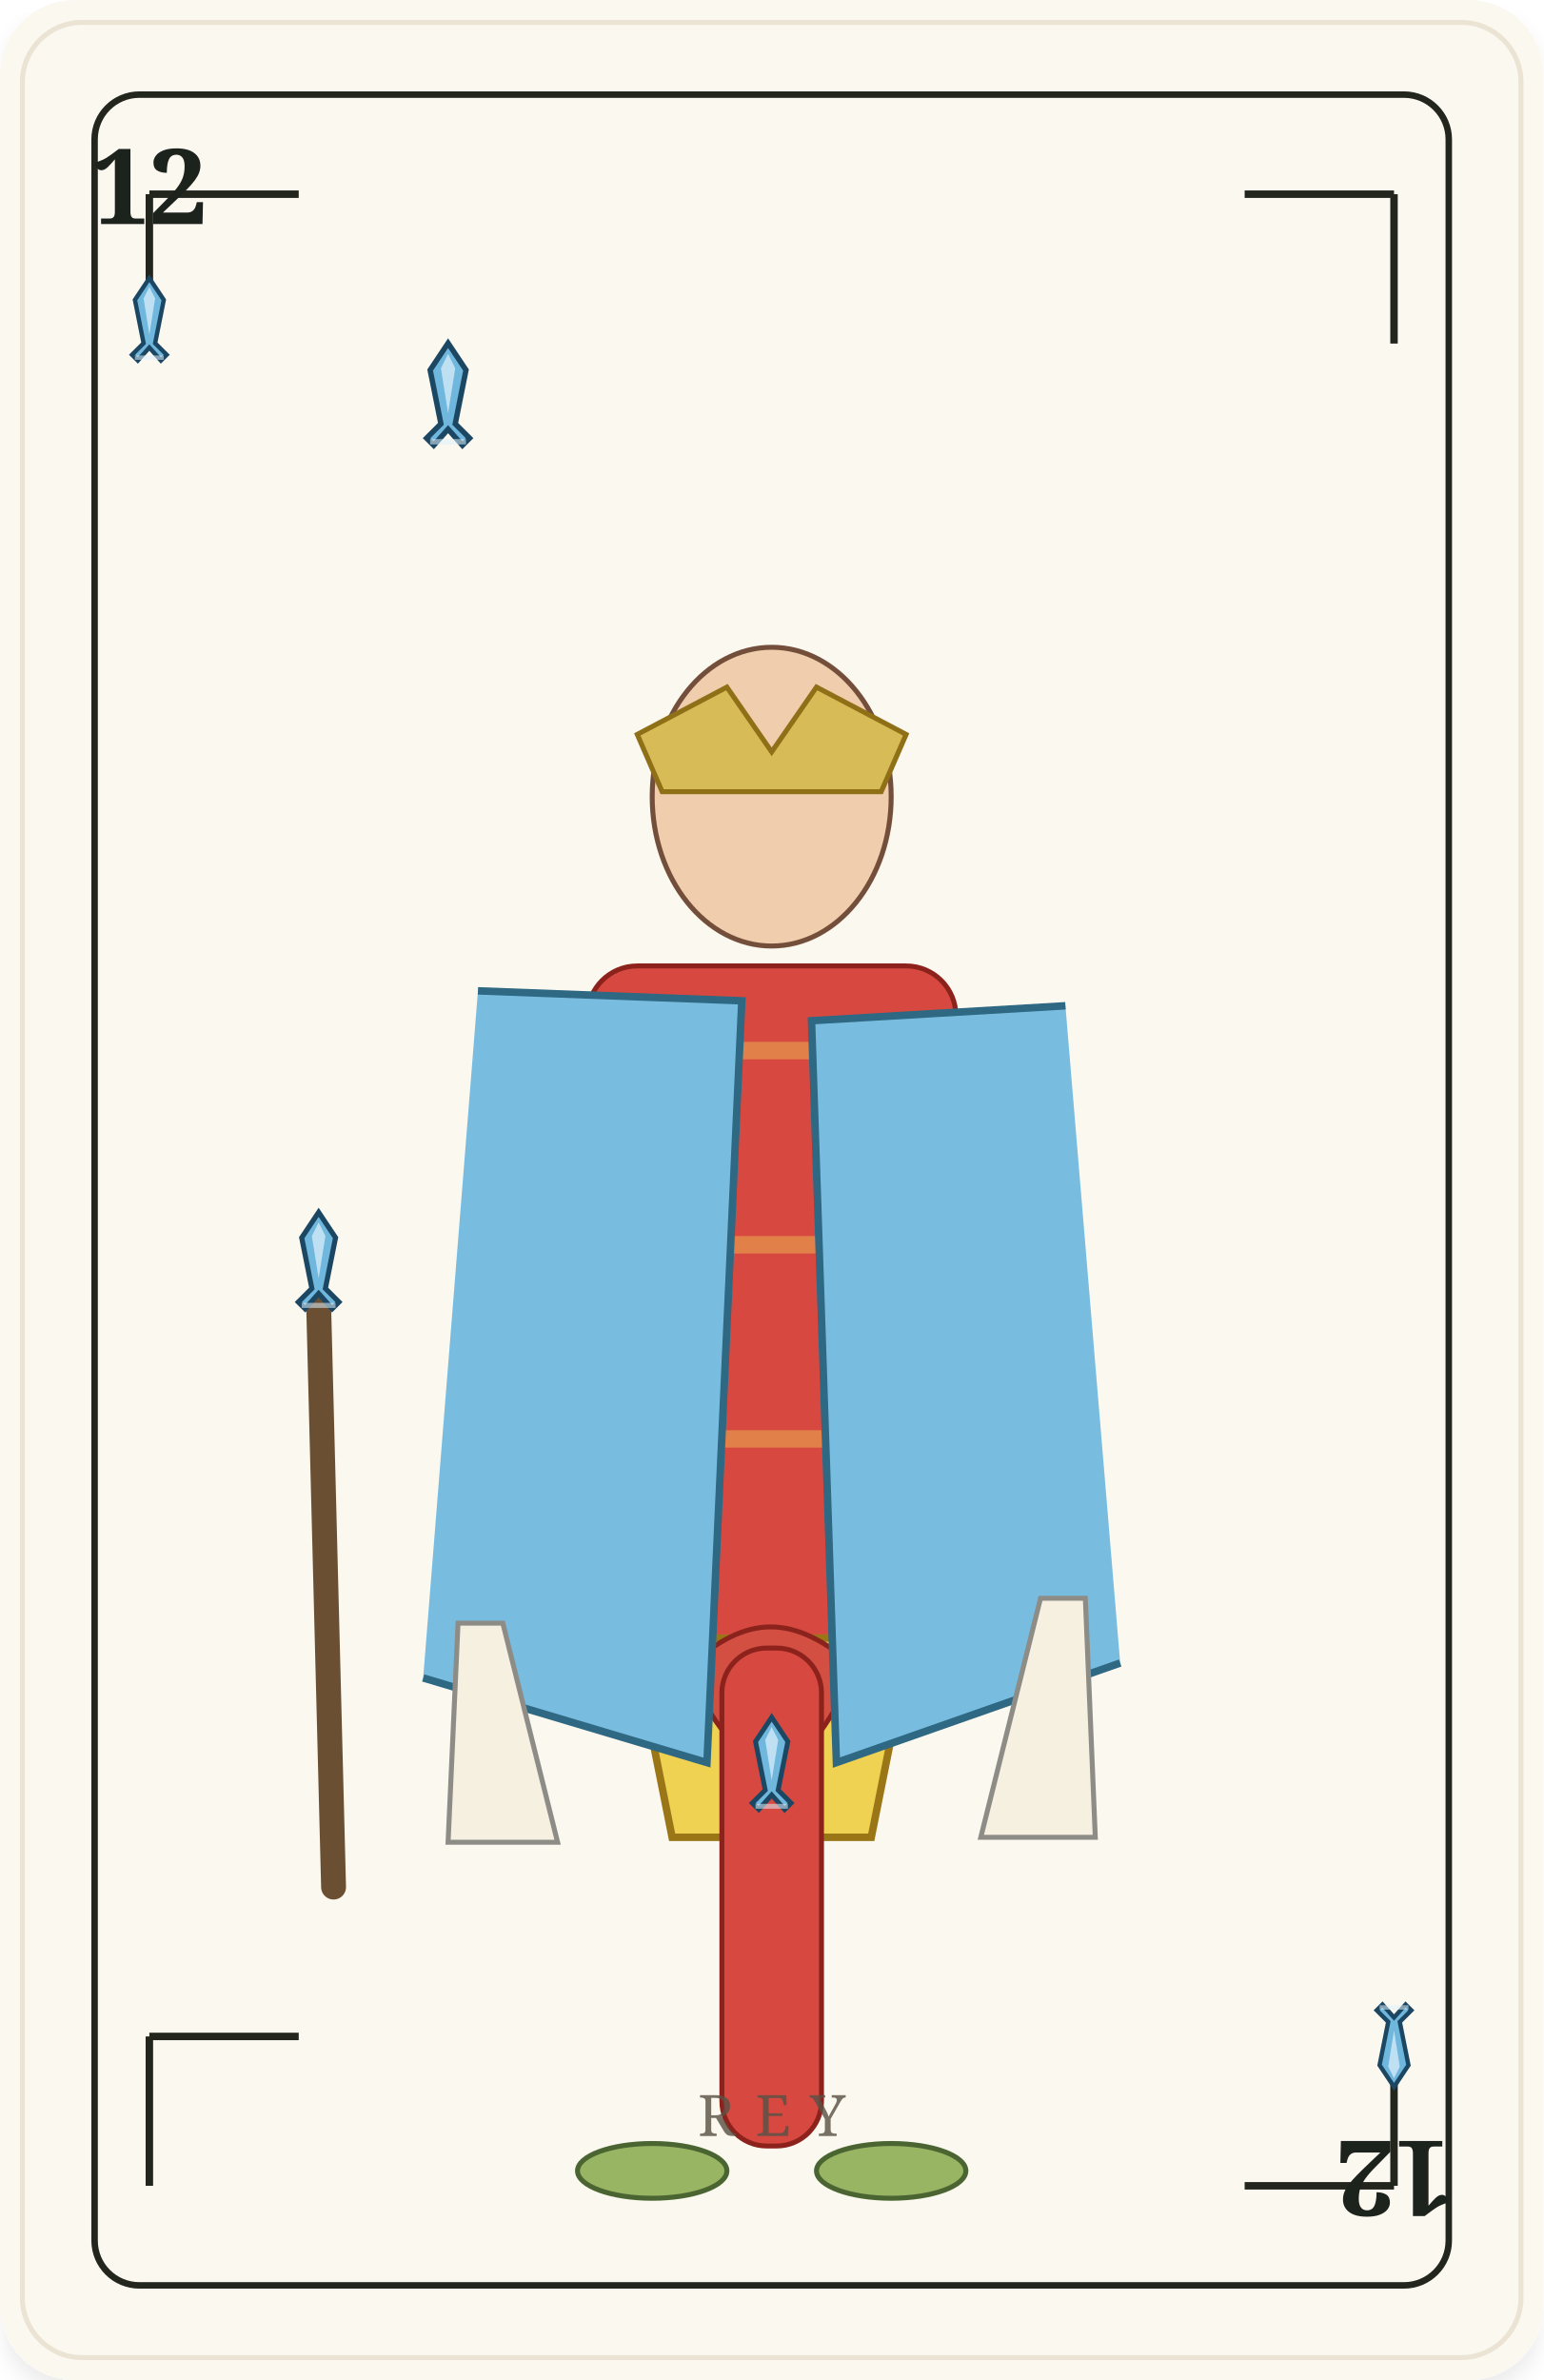
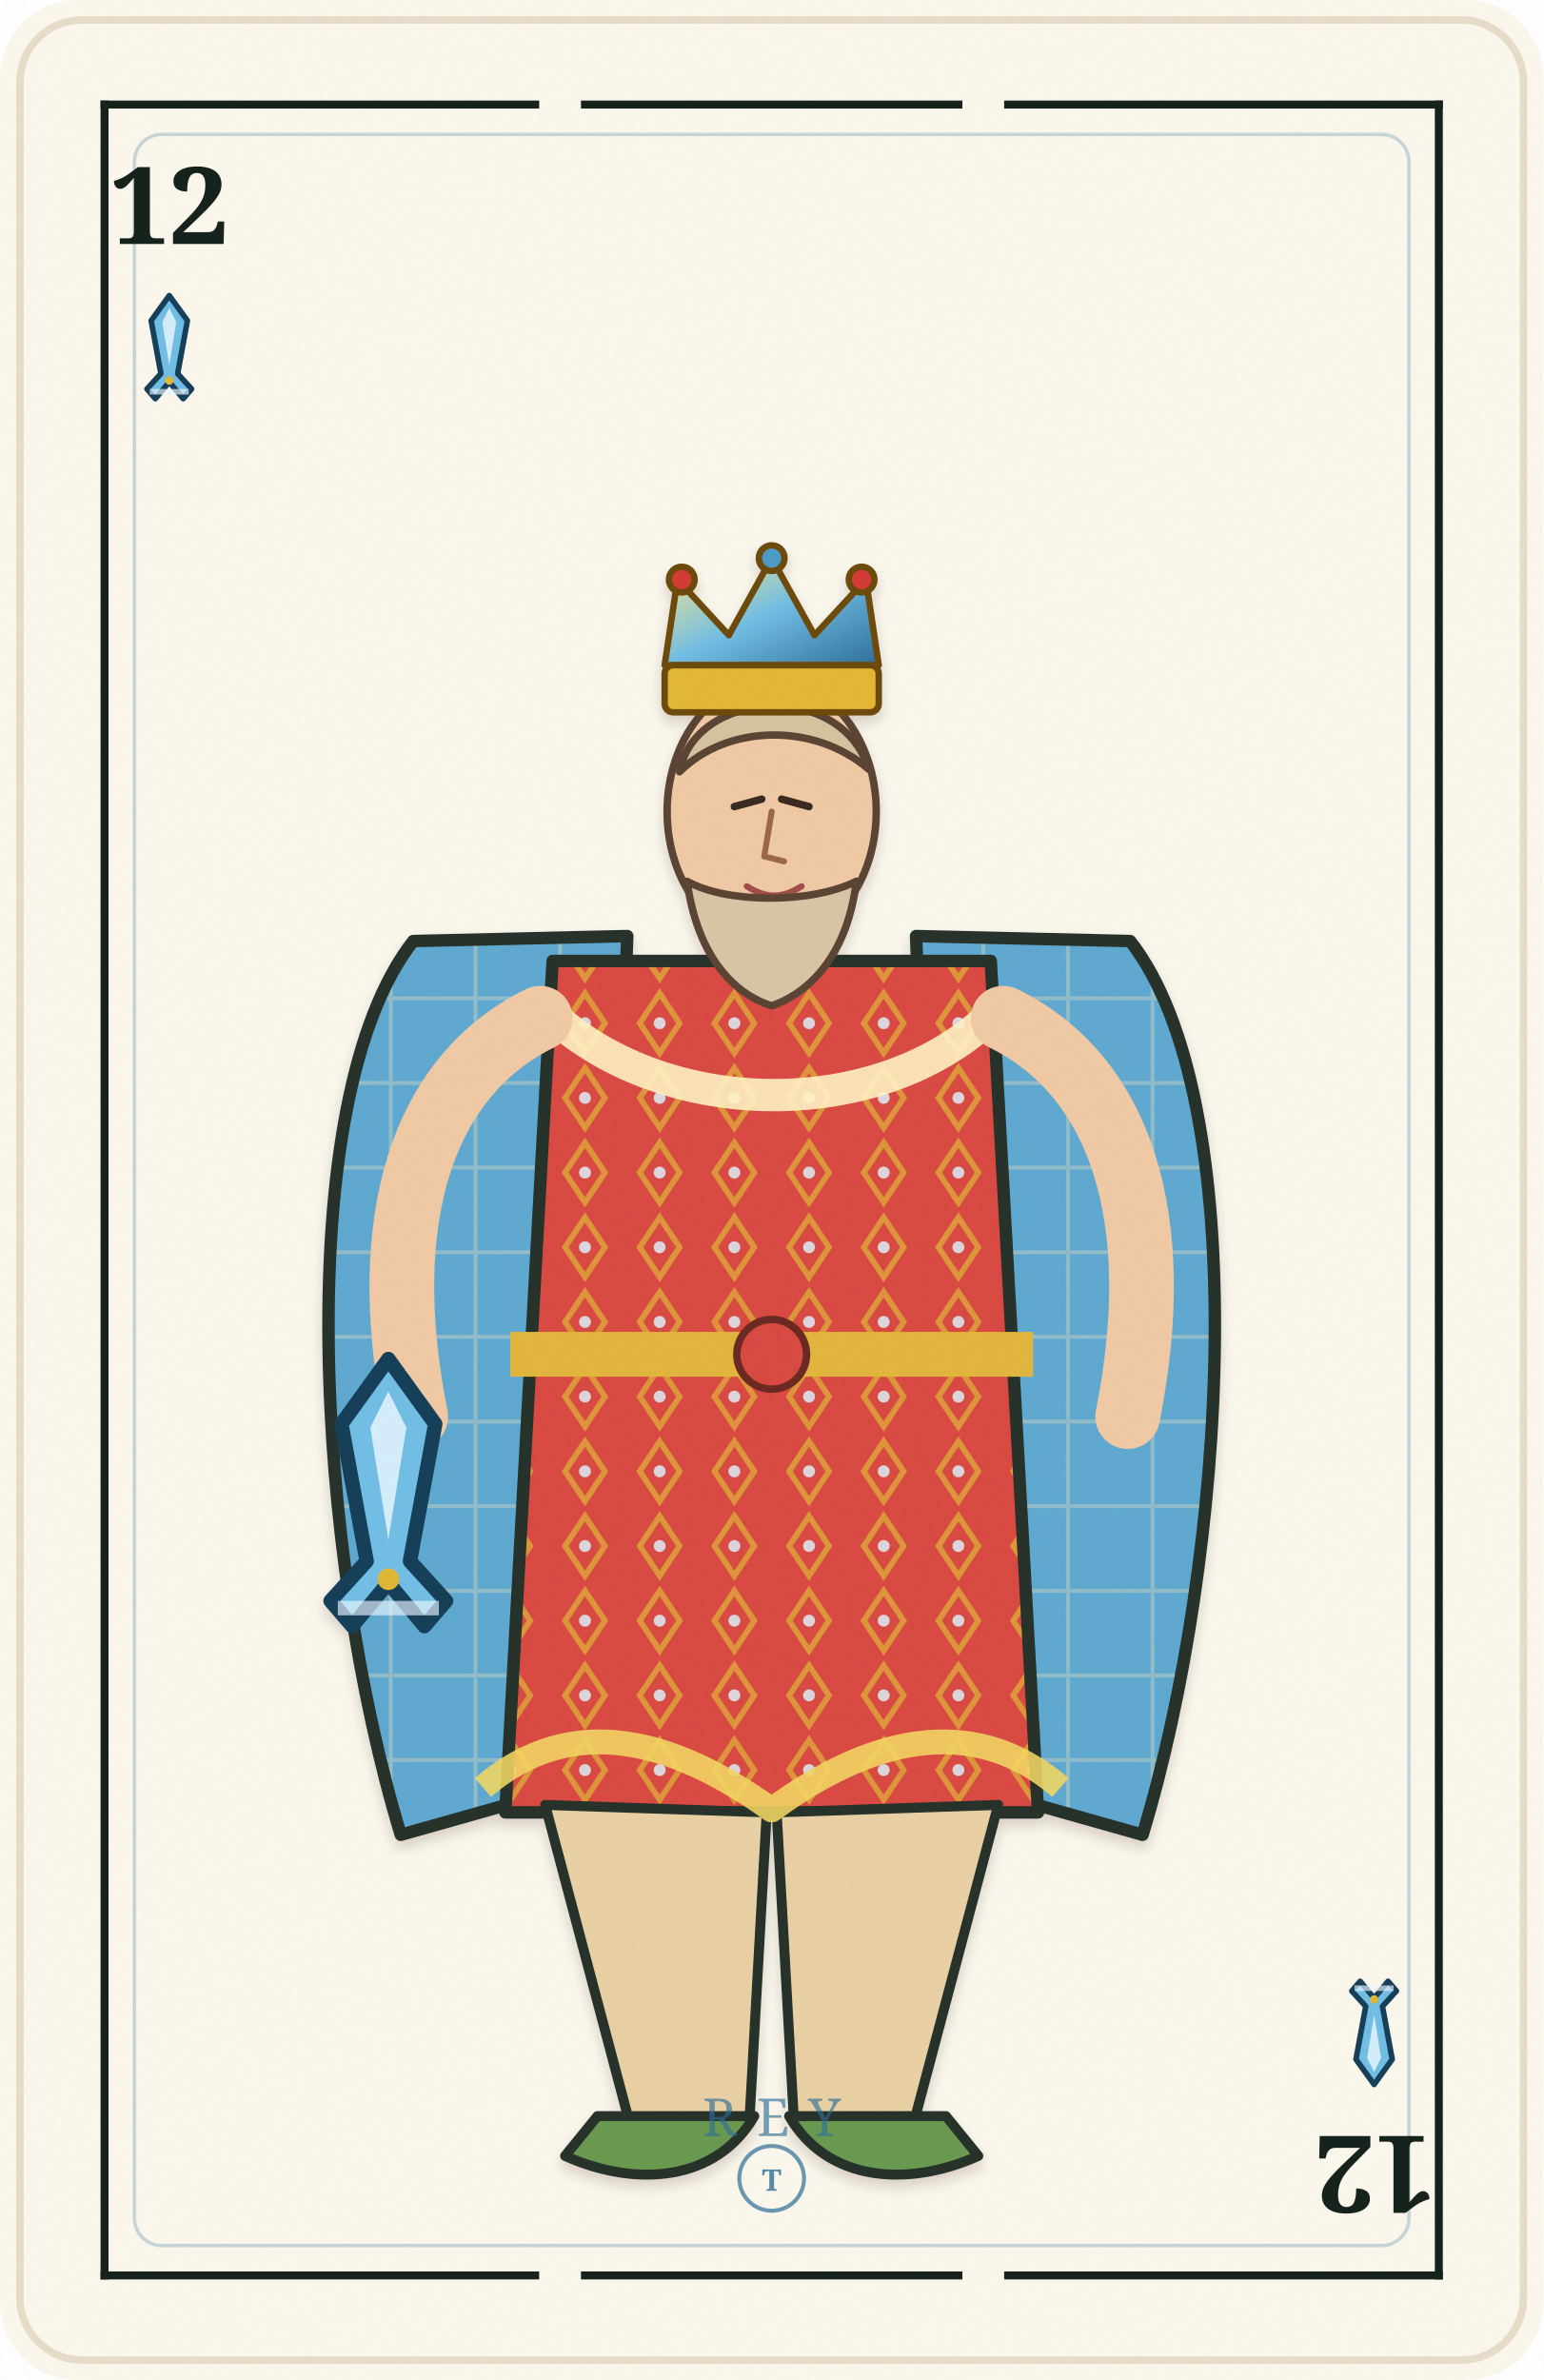
- <svg xmlns="http://www.w3.org/2000/svg" width="620" height="956" viewBox="0 0 620 956">
+ <svg xmlns="http://www.w3.org/2000/svg" width="620" height="956" viewBox="0 0 620 956" role="img" aria-label="Carta española de espadas">
  <defs>
-     <filter id="shadow" x="-20%" y="-20%" width="140%" height="140%">
-       <feDropShadow dx="0" dy="5" stdDeviation="4" flood-opacity=".08" />
+     <filter id="paper" x="-10%" y="-10%" width="120%" height="120%">
+       <feTurbulence type="fractalNoise" baseFrequency=".58" numOctaves="2" seed="9" result="noise" />
+       <feColorMatrix in="noise" type="matrix" values="1 0 0 0 0  0 1 0 0 0  0 0 1 0 0  0 0 0 .055 0" result="grain" />
+       <feBlend in="SourceGraphic" in2="grain" mode="multiply" />
    </filter>
-     <linearGradient id="oroFill" x1="0" x2="1">
-       <stop offset="0" stop-color="#f7db89" />
-       <stop offset="1" stop-color="#d19309" />
+     <filter id="inkShadow" x="-25%" y="-25%" width="150%" height="150%">
+       <feDropShadow dx="0" dy="3" stdDeviation="2.4" flood-color="#2A1E12" flood-opacity=".16" />
+     </filter>
+     <linearGradient id="gold" x1="0" y1="0" x2="1" y2="1">
+       <stop offset="0" stop-color="#FFE88B" />
+       <stop offset=".5" stop-color="#72BEE5" />
+       <stop offset="1" stop-color="#2F6E98" />
    </linearGradient>
+     <linearGradient id="robe" x1="0" y1="0" x2="0" y2="1">
+       <stop offset="0" stop-color="#D94B42" />
+       <stop offset="1" stop-color="#2F6E98" />
+     </linearGradient>
+     <pattern id="brocade" width="30" height="30" patternUnits="userSpaceOnUse">
+       <rect width="30" height="30" fill="#D94B42" />
+       <path d="M15 3L23 15L15 27L7 15Z" fill="none" stroke="#E0B736" stroke-width="2.3" opacity=".7" />
+       <circle cx="15" cy="15" r="2.4" fill="#DDF3FF" opacity=".82" />
+     </pattern>
+     <pattern id="capePattern" width="34" height="34" patternUnits="userSpaceOnUse">
+       <rect width="34" height="34" fill="#61A9D0" />
+       <path d="M0 17H34M17 0V34" stroke="#F7E6BA" stroke-width="1.6" opacity=".32" />
+     </pattern>
  </defs>
-   <g filter="url(#shadow)">
-     <rect width="620" height="956" rx="30" fill="#fbf8f0" />
-     <rect x="9" y="9" width="602" height="938" rx="24" fill="none" stroke="#ebe3d4" stroke-width="2" />
-     <rect x="38" y="38" width="544" height="880" rx="18" fill="none" stroke="#23251f" stroke-width="2.6" />
-     <path d="M60 78H120M60 78V138" stroke="#23251f" stroke-width="3" />
-     <path d="M500 78H560M560 78V138" stroke="#23251f" stroke-width="3" />
-     <path d="M60 818H120M60 818V878" stroke="#23251f" stroke-width="3" />
-     <path d="M500 878H560M560 818V878" stroke="#23251f" stroke-width="3" />
-     <g transform="translate(60 90)">
-       <text x="0" y="0" text-anchor="middle" font-family="Georgia,serif" font-size="42" font-weight="700" fill="#1d211b">12</text>
-       <g transform="translate(0 38) scale(.58)">
-         <path d="M0 -28L10 -13L4 17L12 25L8 29L0 20L-8 29L-12 25L-4 17L-10 -13Z" fill="#70b7dd" stroke="#1d4664" stroke-width="3" />
-         <path d="M0 -22L4 -14L0 11L-4 -14Z" fill="#def0fb" opacity=".72" />
-         <path d="M-10 27H10" stroke="#dff1fb" stroke-width="3" opacity=".55" />
+   <g filter="url(#paper)">
+     <rect width="620" height="956" rx="31" fill="#FBF7EC" />
+     <rect x="8" y="8" width="604" height="940" rx="25" fill="none" stroke="#E7DDC9" stroke-width="3" />
+     <g fill="none" stroke="#17211C" stroke-width="3.2" stroke-linecap="square">
+       <path d="M42 42H215.0 M235.0 42H385.0 M405.0 42H578" />
+       <path d="M42 914H215.0 M235.0 914H385.0 M405.0 914H578" />
+       <path d="M42 42V914M578 42V914" />
+     </g>
+     <rect x="54" y="54" width="512" height="848" rx="11" fill="none" stroke="#2F6E98" stroke-width="1.4" opacity=".25" />
+     <circle cx="310" cy="875" r="13" fill="#FBF7EC" stroke="#2F6E98" stroke-width="1.6" opacity=".7" />
+     <text x="310" y="880" text-anchor="middle" font-family="Georgia,serif" font-size="12" font-weight="700" fill="#2F6E98" opacity=".8">T</text>
+     <g transform="translate(68 98)">
+       <text x="0" y="0" text-anchor="middle" font-family="Georgia,serif" font-size="43" font-weight="700" fill="#17211C">12</text>
+       <g transform="translate(0 42) scale(.56)">
+         <g transform="scale(1.0)" stroke-linejoin="round">
+           <path d="M0 -38L13 -20L6 18L16 29L10 36L0 24L-10 36L-16 29L-6 18L-13 -20Z" fill="#72BEE5" stroke="#173F5A" stroke-width="4" />
+           <path d="M0 -29L5 -19L0 12L-5 -19Z" fill="#EAF8FF" opacity=".82" />
+           <path d="M-14 31H14" stroke="#EAF8FF" stroke-width="4" opacity=".66" />
+           <circle cy="23" r="3" fill="#E0B736" />
+         </g>
      </g>
    </g>
-     <g transform="translate(560 860) rotate(180 0 0)">
-       <text x="0" y="0" text-anchor="middle" font-family="Georgia,serif" font-size="42" font-weight="700" fill="#1d211b">12</text>
-       <g transform="translate(0 38) scale(.58)">
-         <path d="M0 -28L10 -13L4 17L12 25L8 29L0 20L-8 29L-12 25L-4 17L-10 -13Z" fill="#70b7dd" stroke="#1d4664" stroke-width="3" />
-         <path d="M0 -22L4 -14L0 11L-4 -14Z" fill="#def0fb" opacity=".72" />
-         <path d="M-10 27H10" stroke="#dff1fb" stroke-width="3" opacity=".55" />
+     <g transform="translate(552 858) rotate(180)">
+       <text x="0" y="0" text-anchor="middle" font-family="Georgia,serif" font-size="43" font-weight="700" fill="#17211C">12</text>
+       <g transform="translate(0 42) scale(.56)">
+         <g transform="scale(1.0)" stroke-linejoin="round">
+           <path d="M0 -38L13 -20L6 18L16 29L10 36L0 24L-10 36L-16 29L-6 18L-13 -20Z" fill="#72BEE5" stroke="#173F5A" stroke-width="4" />
+           <path d="M0 -29L5 -19L0 12L-5 -19Z" fill="#EAF8FF" opacity=".82" />
+           <path d="M-14 31H14" stroke="#EAF8FF" stroke-width="4" opacity=".66" />
+           <circle cy="23" r="3" fill="#E0B736" />
+         </g>
      </g>
    </g>
-     <g transform="translate(180 158) scale(.72)">
-       <path d="M0 -28L10 -13L4 17L12 25L8 29L0 20L-8 29L-12 25L-4 17L-10 -13Z" fill="#70b7dd" stroke="#1d4664" stroke-width="3" />
-       <path d="M0 -22L4 -14L0 11L-4 -14Z" fill="#def0fb" opacity=".72" />
-       <path d="M-10 27H10" stroke="#dff1fb" stroke-width="3" opacity=".55" />
+     <g transform="translate(310 486)" filter="url(#inkShadow)" stroke-linejoin="round">
+       <path d="M-144 -108C-194 -44 -183 139 -149 251L-71 229L-58 -110Z" fill="url(#capePattern)" stroke="#253129" stroke-width="5" />
+       <path d="M144 -108C194 -44 183 139 149 251L71 229L58 -110Z" fill="url(#capePattern)" stroke="#253129" stroke-width="5" />
+       <path d="M-88 -100H88L107 242H-107Z" fill="url(#brocade)" stroke="#253129" stroke-width="5" />
+       <path d="M-88 -78C-42 -36 43 -35 88 -78" fill="none" stroke="#FFF2C2" stroke-width="13" opacity=".9" />
+       <path d="M-105 58H105" stroke="#E2B63C" stroke-width="18" />
+       <circle cx="0" cy="58" r="14" fill="#D84B42" stroke="#6C2C22" stroke-width="3" />
+       <g transform="translate(0 -160) scale(1)">
+         <ellipse cx="0" cy="0" rx="42" ry="53" fill="#F0C9A5" stroke="#5B4435" stroke-width="3" />
+         <path d="M-37 -16C-31 -49 28 -53 39 -17C17 -36 -18 -35 -37 -16Z" fill="#D5C29F" stroke="#5B4435" stroke-width="3" />
+         <path d="M-15 -2L-4 -5M15 -2L4 -5" stroke="#3A2A22" stroke-width="3" stroke-linecap="round" />
+         <path d="M0 0L-3 18L5 20" fill="none" stroke="#9B684E" stroke-width="2.4" stroke-linecap="round" />
+         <path d="M-10 30C-2 35 4 35 12 30" fill="none" stroke="#A14F48" stroke-width="2.5" stroke-linecap="round" />
+         <path d="M-34 28C-29 64 -10 75 0 78C12 74 30 61 34 28C16 37 -18 37 -34 28Z" fill="#D9C5A6" stroke="#5B4435" stroke-width="3" />
+       </g>
+       <g transform="translate(0 -236) scale(0.86)" stroke="#6D4B08" stroke-width="3" stroke-linejoin="round">
+         <path d="M-50 20L-44 -20L-20 6L0 -30L20 6L44 -20L50 20Z" fill="url(#gold)" />
+         <rect x="-50" y="20" width="100" height="22" rx="4" fill="#E3B735" />
+         <circle cx="-42" cy="-20" r="6" fill="#D43B35" />
+         <circle cx="0" cy="-30" r="6" fill="#4E9BC5" />
+         <circle cx="42" cy="-20" r="6" fill="#D43B35" />
+       </g>
+       <path d="M-91 239L-57 367H-9L-2 242Z" fill="#E9D0A4" stroke="#253129" stroke-width="4" />
+       <path d="M91 239L57 367H9L2 242Z" fill="#E9D0A4" stroke="#253129" stroke-width="4" />
+       <path d="M-70 364H-7C-22 390 -54 393 -83 380Z" fill="#6B9A51" stroke="#253129" stroke-width="4" />
+       <path d="M70 364H7C22 390 54 393 83 380Z" fill="#6B9A51" stroke="#253129" stroke-width="4" />
+       <path d="M-93 -77C-140 -54 -159 3 -143 83" fill="none" stroke="#F0C9A5" stroke-width="26" stroke-linecap="round" />
+       <path d="M93 -77C140 -54 159 3 143 83" fill="none" stroke="#F0C9A5" stroke-width="26" stroke-linecap="round" />
+       <g transform="translate(-154 115) scale(1.45)">
+         <g transform="scale(1.0)" stroke-linejoin="round">
+           <path d="M0 -38L13 -20L6 18L16 29L10 36L0 24L-10 36L-16 29L-6 18L-13 -20Z" fill="#72BEE5" stroke="#173F5A" stroke-width="4" />
+           <path d="M0 -29L5 -19L0 12L-5 -19Z" fill="#EAF8FF" opacity=".82" />
+           <path d="M-14 31H14" stroke="#EAF8FF" stroke-width="4" opacity=".66" />
+           <circle cy="23" r="3" fill="#E0B736" />
+         </g>
+       </g>
+       <path d="M-116 232C-80 201 -39 213 0 241C38 213 80 201 116 232" fill="none" stroke="#F3D664" stroke-width="10" opacity=".88" />
    </g>
-     <g transform="translate(310 500)">
-       <ellipse cx="0" cy="-180" rx="48" ry="60" fill="#efcdad" stroke="#73503a" stroke-width="2" />
-       <path d="M-54 -205L-18 -224L0 -198L18 -224L54 -205L44 -182H-44Z" fill="#d7bb57" stroke="#8f6f18" stroke-width="2" />
-       <rect x="-74" y="-112" width="148" height="274" rx="20" fill="#d74a40" stroke="#8d241e" stroke-width="2" />
-       <path d="M-70 -78H70M-70 0H70M-70 78H70" stroke="#f1ca56" stroke-width="7" opacity=".42" />
-       <path d="M-56 158H56L40 238H-40Z" fill="#f0d253" stroke="#9b7618" stroke-width="3" />
-       <path d="M-34 170C-10 148 9 148 34 170C22 196 12 206 0 215C-14 203 -24 193 -34 170Z" fill="#d34f43" stroke="#8b241f" stroke-width="2" />
-       <path d="M-118 -102L-12 -98L-26 208L-140 174" fill="#78bde0" stroke="#2e6782" stroke-width="3" />
-       <path d="M118 -96L16 -90L26 208L140 168" fill="#78bde0" stroke="#2e6782" stroke-width="3" />
-       <path d="M-126 152L-108 152L-86 240L-130 240Z" fill="#f5f0e0" stroke="#8e8c86" stroke-width="2" />
-       <path d="M126 142L108 142L84 238L130 238Z" fill="#f5f0e0" stroke="#8e8c86" stroke-width="2" />
-       <rect x="-20" y="162" width="40" height="200" rx="18" fill="#d74a40" stroke="#8d241e" stroke-width="2" />
-       <ellipse cx="-48" cy="372" rx="30" ry="11" fill="#98b563" stroke="#4b6531" stroke-width="2" />
-       <ellipse cx="48" cy="372" rx="30" ry="11" fill="#98b563" stroke="#4b6531" stroke-width="2" />
-       <path d="M-182 24L-176 258" stroke="#6a5032" stroke-width="10" stroke-linecap="round" />
-       <g transform="translate(-182 6) scale(.68)">
-         <path d="M0 -28L10 -13L4 17L12 25L8 29L0 20L-8 29L-12 25L-4 17L-10 -13Z" fill="#70b7dd" stroke="#1d4664" stroke-width="3" />
-         <path d="M0 -22L4 -14L0 11L-4 -14Z" fill="#def0fb" opacity=".72" />
-         <path d="M-10 27H10" stroke="#dff1fb" stroke-width="3" opacity=".55" />
-       </g>
-       <g transform="translate(0 208) scale(.65)">
-         <path d="M0 -28L10 -13L4 17L12 25L8 29L0 20L-8 29L-12 25L-4 17L-10 -13Z" fill="#70b7dd" stroke="#1d4664" stroke-width="3" />
-         <path d="M0 -22L4 -14L0 11L-4 -14Z" fill="#def0fb" opacity=".72" />
-         <path d="M-10 27H10" stroke="#dff1fb" stroke-width="3" opacity=".55" />
-       </g>
-     </g>
-     <text x="310" y="858" text-anchor="middle" font-family="Georgia,serif" font-size="23" letter-spacing="8" fill="#5a5246" opacity=".82">REY</text>
+     <text x="310" y="858" text-anchor="middle" font-family="Georgia,serif" font-size="21" letter-spacing="8" fill="#2F6E98" opacity=".65">REY</text>
  </g>
</svg>
